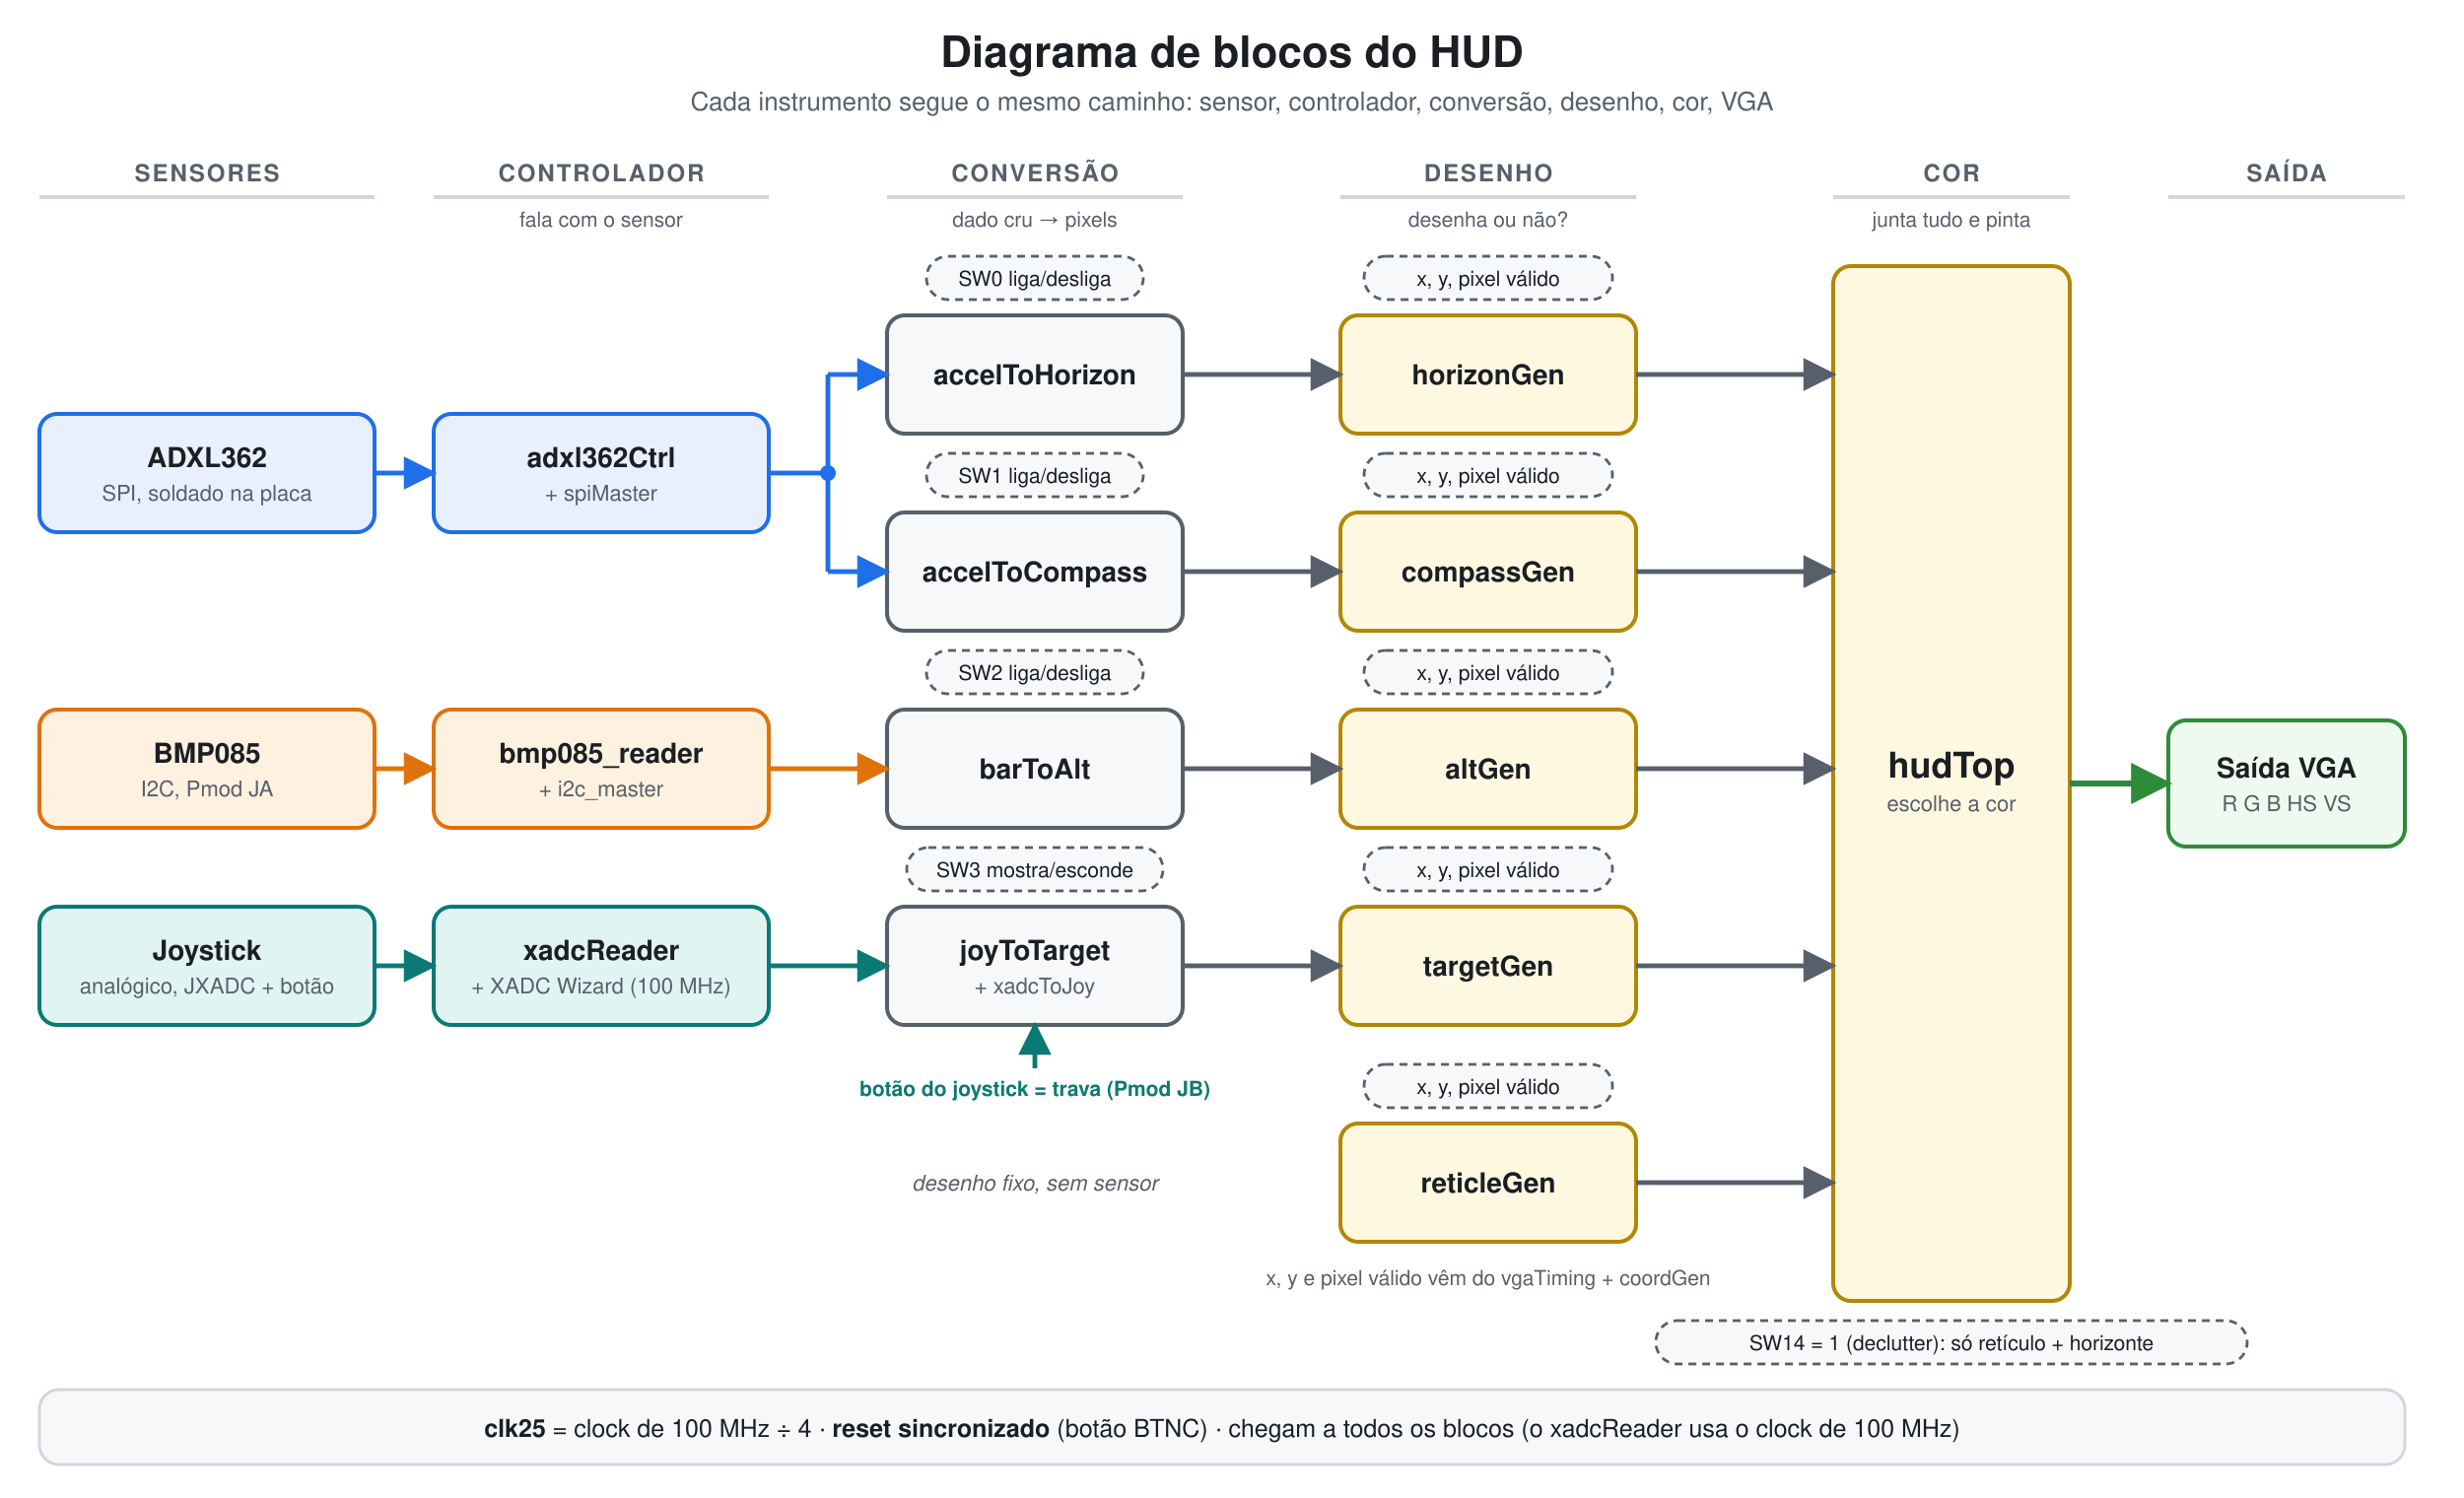
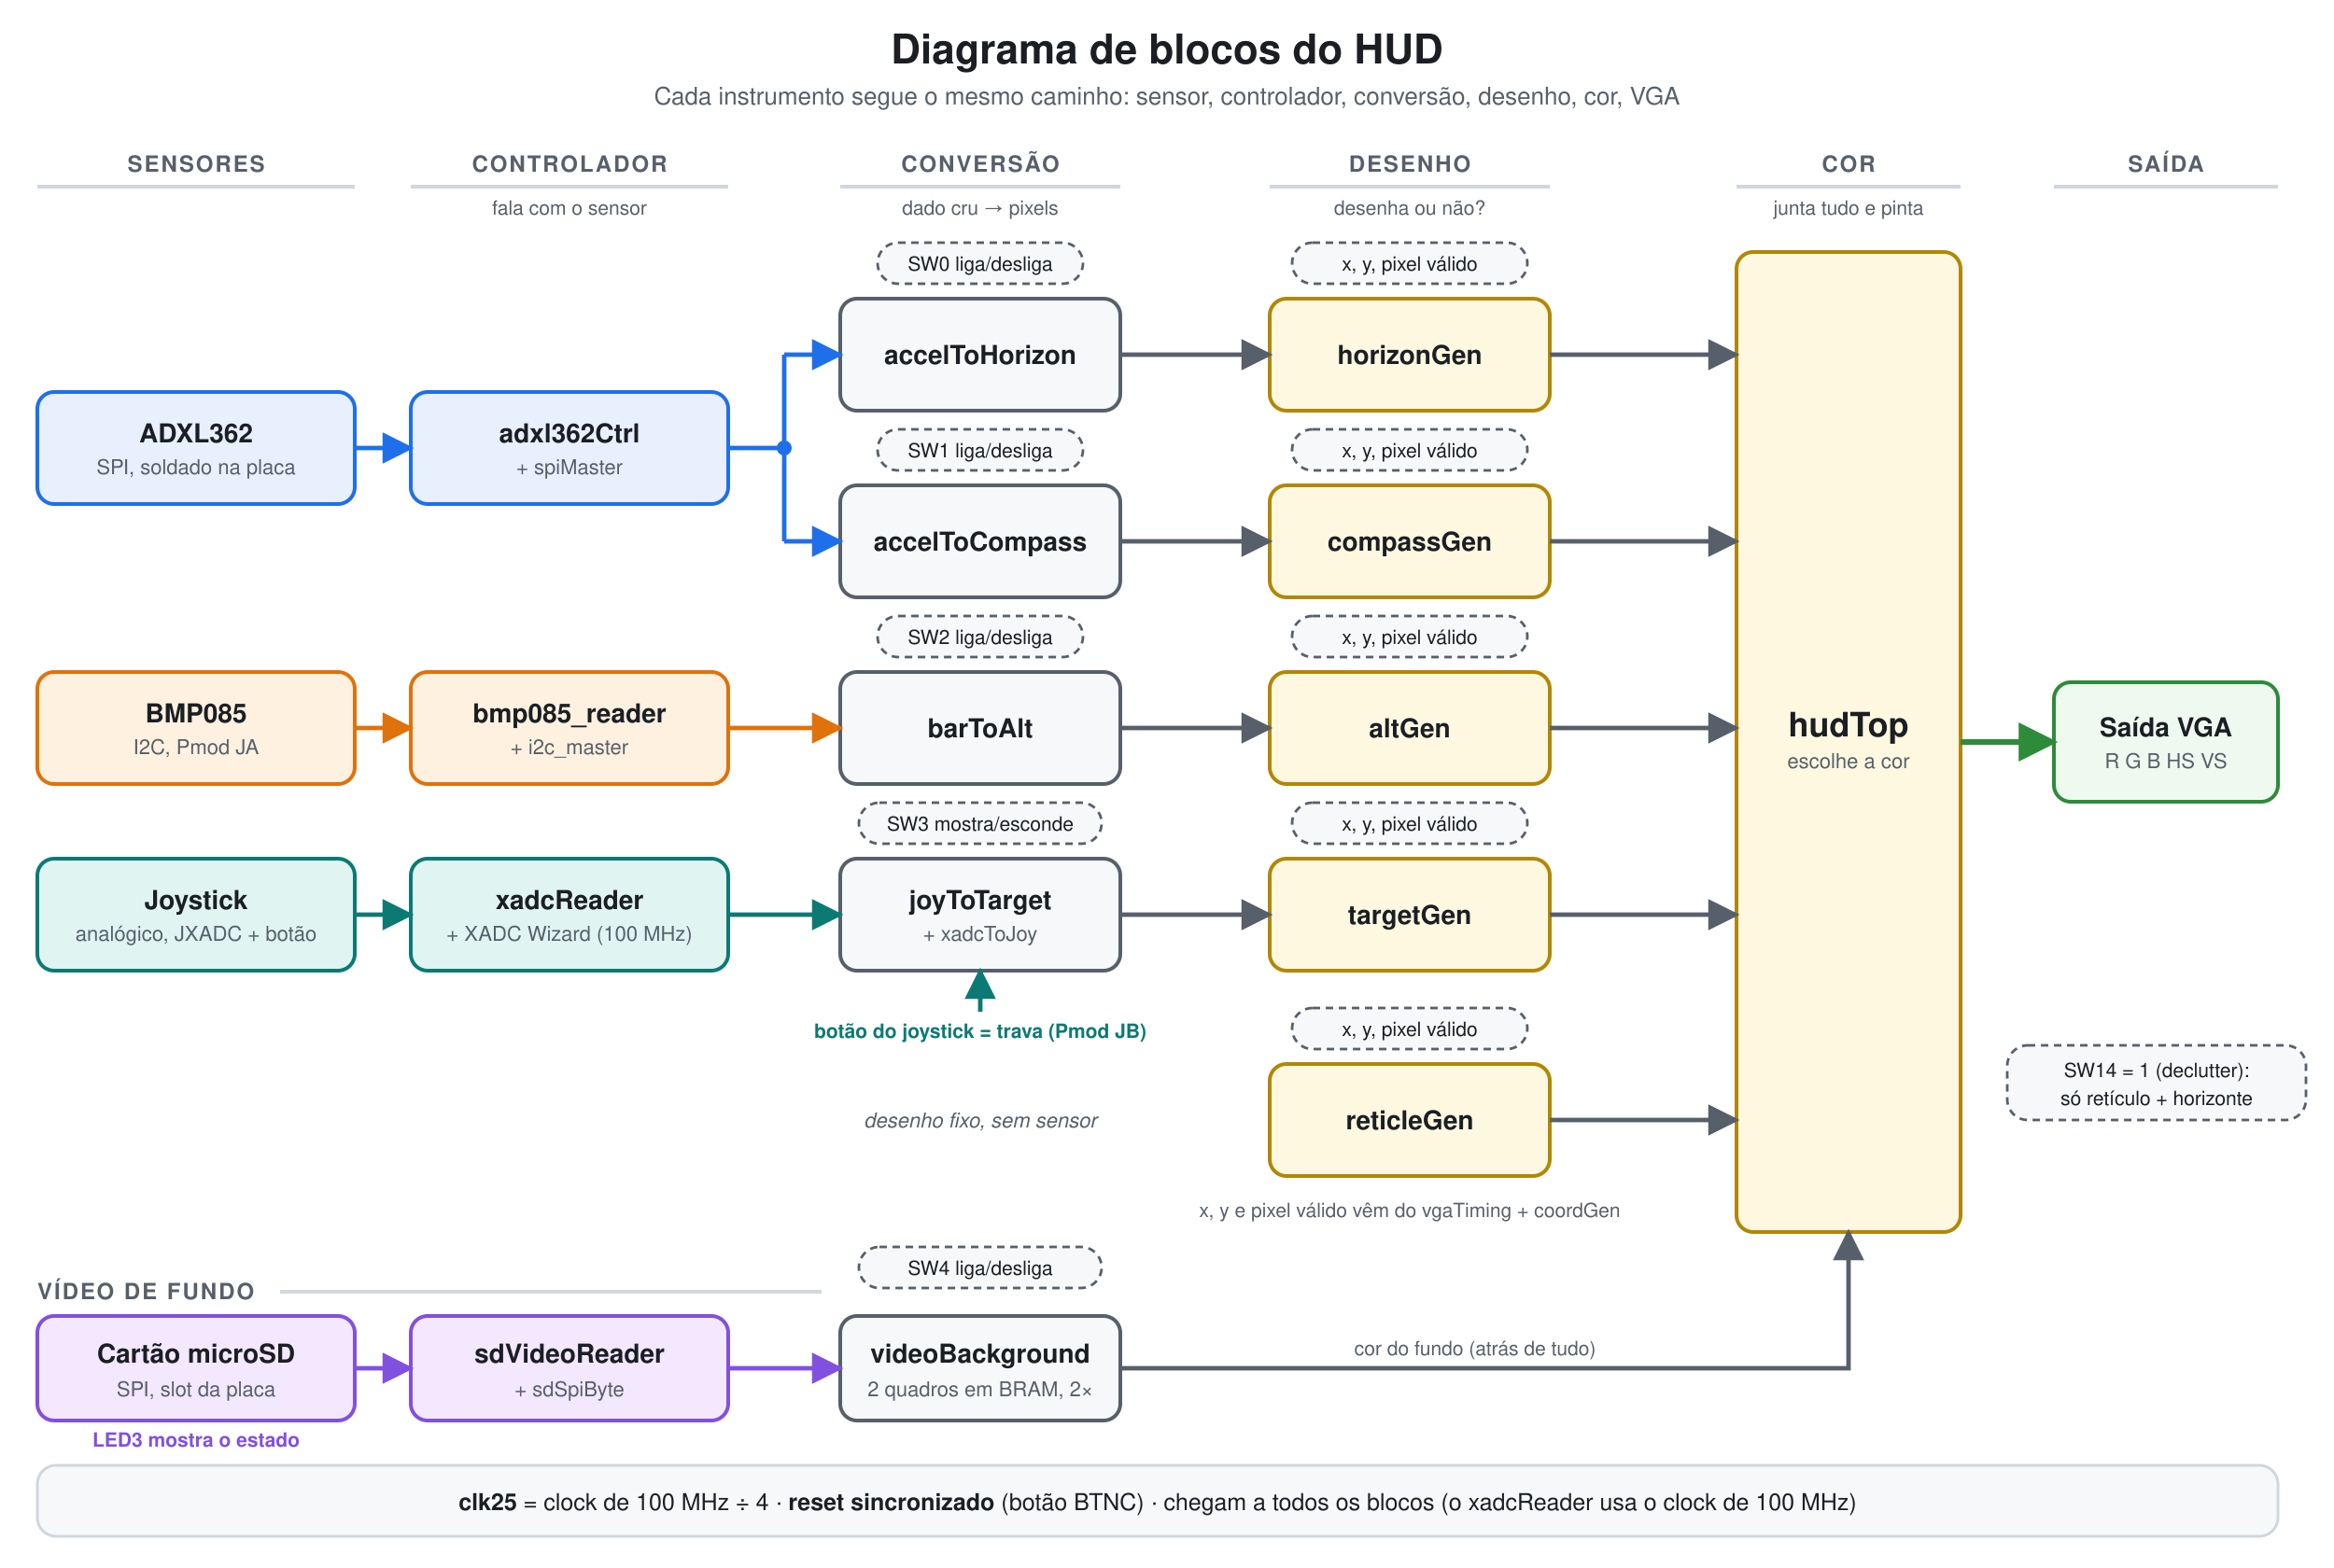
- <svg xmlns="http://www.w3.org/2000/svg" viewBox="0 0 1250 760" width="1250" height="760" font-family="Segoe UI, Helvetica, Arial, sans-serif">
+ <svg xmlns="http://www.w3.org/2000/svg" viewBox="0 0 1250 840" width="1250" height="840" font-family="Segoe UI, Helvetica, Arial, sans-serif">
  <defs>
    <marker id="ar" viewBox="0 0 10 10" refX="9" refY="5" markerWidth="7" markerHeight="7" orient="auto-start-reverse">
      <path d="M0,0 L10,5 L0,10 z" fill="context-stroke" />
    </marker>
  </defs>
-   <rect width="1250" height="760" fill="#ffffff" />
+   <rect width="1250" height="840" fill="#ffffff" />
  <text x="625.0" y="34" text-anchor="middle" font-size="22" font-weight="700" fill="#1b1f24">Diagrama de blocos do HUD</text>
  <text x="625.0" y="56" text-anchor="middle" font-size="13" fill="#57606a">Cada instrumento segue o mesmo caminho: sensor, controlador, conversão, desenho, cor, VGA</text>
  <text x="105.0" y="92" text-anchor="middle" font-size="12" font-weight="700" fill="#57606a" letter-spacing="1">SENSORES</text>
  <line x1="20" y1="100" x2="190" y2="100" stroke="#d0d7de" stroke-width="2" />
  <text x="305.0" y="92" text-anchor="middle" font-size="12" font-weight="700" fill="#57606a" letter-spacing="1">CONTROLADOR</text>
  <line x1="220" y1="100" x2="390" y2="100" stroke="#d0d7de" stroke-width="2" />
  <text x="305.0" y="115" text-anchor="middle" font-size="10.5" fill="#57606a">fala com o sensor</text>
  <text x="525.0" y="92" text-anchor="middle" font-size="12" font-weight="700" fill="#57606a" letter-spacing="1">CONVERSÃO</text>
  <line x1="450" y1="100" x2="600" y2="100" stroke="#d0d7de" stroke-width="2" />
  <text x="525.0" y="115" text-anchor="middle" font-size="10.5" fill="#57606a">dado cru → pixels</text>
  <text x="755.0" y="92" text-anchor="middle" font-size="12" font-weight="700" fill="#57606a" letter-spacing="1">DESENHO</text>
  <line x1="680" y1="100" x2="830" y2="100" stroke="#d0d7de" stroke-width="2" />
  <text x="755.0" y="115" text-anchor="middle" font-size="10.5" fill="#57606a">desenha ou não?</text>
  <text x="990.0" y="92" text-anchor="middle" font-size="12" font-weight="700" fill="#57606a" letter-spacing="1">COR</text>
  <line x1="930" y1="100" x2="1050" y2="100" stroke="#d0d7de" stroke-width="2" />
  <text x="990.0" y="115" text-anchor="middle" font-size="10.5" fill="#57606a">junta tudo e pinta</text>
  <text x="1160.0" y="92" text-anchor="middle" font-size="12" font-weight="700" fill="#57606a" letter-spacing="1">SAÍDA</text>
  <line x1="1100" y1="100" x2="1220" y2="100" stroke="#d0d7de" stroke-width="2" />
  <rect x="20" y="210.0" width="170" height="60" rx="9" fill="#e8f0fe" stroke="#1f6feb" stroke-width="2" />
  <text x="105.0" y="237.0" text-anchor="middle" font-size="14" font-weight="700" fill="#1b1f24">ADXL362</text>
  <text x="105.0" y="254.0" text-anchor="middle" font-size="11" fill="#57606a">SPI, soldado na placa</text>
  <rect x="20" y="360.0" width="170" height="60" rx="9" fill="#fff1e0" stroke="#e0720b" stroke-width="2" />
  <text x="105.0" y="387.0" text-anchor="middle" font-size="14" font-weight="700" fill="#1b1f24">BMP085</text>
  <text x="105.0" y="404.0" text-anchor="middle" font-size="11" fill="#57606a">I2C, Pmod JA</text>
  <rect x="20" y="460.0" width="170" height="60" rx="9" fill="#e0f4f2" stroke="#0b7a75" stroke-width="2" />
  <text x="105.0" y="487.0" text-anchor="middle" font-size="14" font-weight="700" fill="#1b1f24">Joystick</text>
  <text x="105.0" y="504.0" text-anchor="middle" font-size="11" fill="#57606a">analógico, JXADC + botão</text>
  <rect x="220" y="210.0" width="170" height="60" rx="9" fill="#e8f0fe" stroke="#1f6feb" stroke-width="2" />
  <text x="305.0" y="237.0" text-anchor="middle" font-size="14" font-weight="700" fill="#1b1f24">adxl362Ctrl</text>
  <text x="305.0" y="254.0" text-anchor="middle" font-size="11" fill="#57606a">+ spiMaster</text>
  <rect x="220" y="360.0" width="170" height="60" rx="9" fill="#fff1e0" stroke="#e0720b" stroke-width="2" />
  <text x="305.0" y="387.0" text-anchor="middle" font-size="14" font-weight="700" fill="#1b1f24">bmp085_reader</text>
  <text x="305.0" y="404.0" text-anchor="middle" font-size="11" fill="#57606a">+ i2c_master</text>
  <rect x="220" y="460.0" width="170" height="60" rx="9" fill="#e0f4f2" stroke="#0b7a75" stroke-width="2" />
  <text x="305.0" y="487.0" text-anchor="middle" font-size="14" font-weight="700" fill="#1b1f24">xadcReader</text>
  <text x="305.0" y="504.0" text-anchor="middle" font-size="11" fill="#57606a">+ XADC Wizard (100 MHz)</text>
  <path d="M190,240.0 H220" fill="none" stroke="#1f6feb" stroke-width="2.4" marker-end="url(#ar)" />
  <path d="M190,390 H220" fill="none" stroke="#e0720b" stroke-width="2.4" marker-end="url(#ar)" />
  <path d="M190,490 H220" fill="none" stroke="#0b7a75" stroke-width="2.4" marker-end="url(#ar)" />
  <rect x="450" y="160.0" width="150" height="60" rx="9" fill="#f6f8fa" stroke="#57606a" stroke-width="2" />
  <text x="525.0" y="195.0" text-anchor="middle" font-size="14" font-weight="700" fill="#1b1f24">accelToHorizon</text>
  <rect x="450" y="260.0" width="150" height="60" rx="9" fill="#f6f8fa" stroke="#57606a" stroke-width="2" />
  <text x="525.0" y="295.0" text-anchor="middle" font-size="14" font-weight="700" fill="#1b1f24">accelToCompass</text>
  <rect x="450" y="360.0" width="150" height="60" rx="9" fill="#f6f8fa" stroke="#57606a" stroke-width="2" />
  <text x="525.0" y="395.0" text-anchor="middle" font-size="14" font-weight="700" fill="#1b1f24">barToAlt</text>
  <rect x="450" y="460.0" width="150" height="60" rx="9" fill="#f6f8fa" stroke="#57606a" stroke-width="2" />
  <text x="525.0" y="487.0" text-anchor="middle" font-size="14" font-weight="700" fill="#1b1f24">joyToTarget</text>
  <text x="525.0" y="504.0" text-anchor="middle" font-size="11" fill="#57606a">+ xadcToJoy</text>
  <path d="M390,240.0 H420" fill="none" stroke="#1f6feb" stroke-width="2.4" />
  <path d="M420,190 V290" fill="none" stroke="#1f6feb" stroke-width="2.4" />
  <circle cx="420" cy="240.0" r="4" fill="#1f6feb" />
  <path d="M420,190 H450" fill="none" stroke="#1f6feb" stroke-width="2.4" marker-end="url(#ar)" />
  <path d="M420,290 H450" fill="none" stroke="#1f6feb" stroke-width="2.4" marker-end="url(#ar)" />
  <path d="M390,390 H450" fill="none" stroke="#e0720b" stroke-width="2.4" marker-end="url(#ar)" />
  <path d="M390,490 H450" fill="none" stroke="#0b7a75" stroke-width="2.4" marker-end="url(#ar)" />
  <text x="525" y="604" text-anchor="middle" font-size="11" fill="#57606a" font-style="italic">desenho fixo, sem sensor</text>
  <rect x="470.0" y="130.0" width="110" height="22" rx="11" fill="#f6f8fa" stroke="#57606a" stroke-width="1.4" stroke-dasharray="4 3" />
  <text x="525" y="145.0" text-anchor="middle" font-size="10.5" fill="#1b1f24">SW0 liga/desliga</text>
  <rect x="470.0" y="230.0" width="110" height="22" rx="11" fill="#f6f8fa" stroke="#57606a" stroke-width="1.4" stroke-dasharray="4 3" />
  <text x="525" y="245.0" text-anchor="middle" font-size="10.5" fill="#1b1f24">SW1 liga/desliga</text>
  <rect x="470.0" y="330.0" width="110" height="22" rx="11" fill="#f6f8fa" stroke="#57606a" stroke-width="1.4" stroke-dasharray="4 3" />
  <text x="525" y="345.0" text-anchor="middle" font-size="10.5" fill="#1b1f24">SW2 liga/desliga</text>
  <rect x="460.0" y="430.0" width="130" height="22" rx="11" fill="#f6f8fa" stroke="#57606a" stroke-width="1.4" stroke-dasharray="4 3" />
  <text x="525" y="445.0" text-anchor="middle" font-size="10.5" fill="#1b1f24">SW3 mostra/esconde</text>
  <path d="M525,542 V520.0" fill="none" stroke="#0b7a75" stroke-width="2.4" marker-end="url(#ar)" />
  <text x="525" y="556" text-anchor="middle" font-size="10.5" fill="#0b7a75" font-weight="700">botão do joystick = trava (Pmod JB)</text>
  <rect x="680" y="160.0" width="150" height="60" rx="9" fill="#fff8e1" stroke="#b28704" stroke-width="2" />
  <text x="755.0" y="195.0" text-anchor="middle" font-size="14" font-weight="700" fill="#1b1f24">horizonGen</text>
  <rect x="692.0" y="130.0" width="126" height="22" rx="11" fill="#f6f8fa" stroke="#57606a" stroke-width="1.4" stroke-dasharray="4 3" />
  <text x="755" y="145.0" text-anchor="middle" font-size="10.5" fill="#1b1f24">x, y, pixel válido</text>
  <rect x="680" y="260.0" width="150" height="60" rx="9" fill="#fff8e1" stroke="#b28704" stroke-width="2" />
  <text x="755.0" y="295.0" text-anchor="middle" font-size="14" font-weight="700" fill="#1b1f24">compassGen</text>
  <rect x="692.0" y="230.0" width="126" height="22" rx="11" fill="#f6f8fa" stroke="#57606a" stroke-width="1.4" stroke-dasharray="4 3" />
  <text x="755" y="245.0" text-anchor="middle" font-size="10.5" fill="#1b1f24">x, y, pixel válido</text>
  <rect x="680" y="360.0" width="150" height="60" rx="9" fill="#fff8e1" stroke="#b28704" stroke-width="2" />
  <text x="755.0" y="395.0" text-anchor="middle" font-size="14" font-weight="700" fill="#1b1f24">altGen</text>
  <rect x="692.0" y="330.0" width="126" height="22" rx="11" fill="#f6f8fa" stroke="#57606a" stroke-width="1.4" stroke-dasharray="4 3" />
  <text x="755" y="345.0" text-anchor="middle" font-size="10.5" fill="#1b1f24">x, y, pixel válido</text>
  <rect x="680" y="460.0" width="150" height="60" rx="9" fill="#fff8e1" stroke="#b28704" stroke-width="2" />
  <text x="755.0" y="495.0" text-anchor="middle" font-size="14" font-weight="700" fill="#1b1f24">targetGen</text>
  <rect x="692.0" y="430.0" width="126" height="22" rx="11" fill="#f6f8fa" stroke="#57606a" stroke-width="1.4" stroke-dasharray="4 3" />
  <text x="755" y="445.0" text-anchor="middle" font-size="10.5" fill="#1b1f24">x, y, pixel válido</text>
  <rect x="680" y="570.0" width="150" height="60" rx="9" fill="#fff8e1" stroke="#b28704" stroke-width="2" />
  <text x="755.0" y="605.0" text-anchor="middle" font-size="14" font-weight="700" fill="#1b1f24">reticleGen</text>
  <rect x="692.0" y="540.0" width="126" height="22" rx="11" fill="#f6f8fa" stroke="#57606a" stroke-width="1.4" stroke-dasharray="4 3" />
  <text x="755" y="555.0" text-anchor="middle" font-size="10.5" fill="#1b1f24">x, y, pixel válido</text>
  <path d="M600,190 H680" fill="none" stroke="#57606a" stroke-width="2.4" marker-end="url(#ar)" />
  <path d="M600,290 H680" fill="none" stroke="#57606a" stroke-width="2.4" marker-end="url(#ar)" />
  <path d="M600,390 H680" fill="none" stroke="#57606a" stroke-width="2.4" marker-end="url(#ar)" />
  <path d="M600,490 H680" fill="none" stroke="#57606a" stroke-width="2.4" marker-end="url(#ar)" />
  <rect x="930" y="135" width="120" height="525" rx="9" fill="#fff8e1" stroke="#b28704" stroke-width="2" />
  <text x="990.0" y="394.5" text-anchor="middle" font-size="18" font-weight="700" fill="#1b1f24">hudTop</text>
  <text x="990.0" y="411.5" text-anchor="middle" font-size="11" fill="#57606a">escolhe a cor</text>
  <path d="M830,190 H930" fill="none" stroke="#57606a" stroke-width="2.4" marker-end="url(#ar)" />
  <path d="M830,290 H930" fill="none" stroke="#57606a" stroke-width="2.4" marker-end="url(#ar)" />
  <path d="M830,390 H930" fill="none" stroke="#57606a" stroke-width="2.4" marker-end="url(#ar)" />
  <path d="M830,490 H930" fill="none" stroke="#57606a" stroke-width="2.4" marker-end="url(#ar)" />
  <path d="M830,600 H930" fill="none" stroke="#57606a" stroke-width="2.4" marker-end="url(#ar)" />
-   <rect x="840.0" y="670" width="300" height="22" rx="11" fill="#f6f8fa" stroke="#57606a" stroke-width="1.4" stroke-dasharray="4 3" />
-   <text x="990" y="685" text-anchor="middle" font-size="10.5" fill="#1b1f24">SW14 = 1 (declutter): só retículo + horizonte</text>
+   <rect x="1075" y="560" width="160" height="40" rx="11" fill="#f6f8fa" stroke="#57606a" stroke-width="1.4" stroke-dasharray="4 3" />
+   <text x="1155" y="577" text-anchor="middle" font-size="10.5" fill="#1b1f24">SW14 = 1 (declutter):</text>
+   <text x="1155" y="592" text-anchor="middle" font-size="10.5" fill="#1b1f24">só retículo + horizonte</text>
  <rect x="1100" y="365.5" width="120" height="64" rx="9" fill="#eef9ef" stroke="#2e8b3a" stroke-width="2" />
  <text x="1160.0" y="394.5" text-anchor="middle" font-size="14" font-weight="700" fill="#1b1f24">Saída VGA</text>
  <text x="1160.0" y="411.5" text-anchor="middle" font-size="11" fill="#57606a">R G B HS VS</text>
  <path d="M1050,397.5 H1100" fill="none" stroke="#2e8b3a" stroke-width="3" marker-end="url(#ar)" />
  <text x="755" y="652.0" text-anchor="middle" font-size="10.5" fill="#57606a">x, y e pixel válido vêm do vgaTiming + coordGen</text>
-   <rect x="20" y="705" width="1200" height="38" rx="10" fill="#f6f8fa" stroke="#d0d7de" stroke-width="1.5" />
-   <text x="620" y="729" text-anchor="middle" font-size="12.5" fill="#1b1f24">
+   <text x="20" y="696" font-size="12" font-weight="700" fill="#57606a" letter-spacing="1">VÍDEO DE FUNDO</text>
+   <line x1="150" y1="692" x2="440" y2="692" stroke="#d0d7de" stroke-width="2" />
+   <rect x="20" y="705" width="170" height="56" rx="9" fill="#f3e8ff" stroke="#8250df" stroke-width="2" />
+   <text x="105" y="730" text-anchor="middle" font-size="14" font-weight="700" fill="#1b1f24">Cartão microSD</text>
+   <text x="105" y="748" text-anchor="middle" font-size="11" fill="#57606a">SPI, slot da placa</text>
+   <rect x="220" y="705" width="170" height="56" rx="9" fill="#f3e8ff" stroke="#8250df" stroke-width="2" />
+   <text x="305" y="730" text-anchor="middle" font-size="14" font-weight="700" fill="#1b1f24">sdVideoReader</text>
+   <text x="305" y="748" text-anchor="middle" font-size="11" fill="#57606a">+ sdSpiByte</text>
+   <rect x="450" y="705" width="150" height="56" rx="9" fill="#f6f8fa" stroke="#57606a" stroke-width="2" />
+   <text x="525" y="730" text-anchor="middle" font-size="14" font-weight="700" fill="#1b1f24">videoBackground</text>
+   <text x="525" y="748" text-anchor="middle" font-size="11" fill="#57606a">2 quadros em BRAM, 2×</text>
+   <rect x="460" y="668" width="130" height="22" rx="11" fill="#f6f8fa" stroke="#57606a" stroke-width="1.4" stroke-dasharray="4 3" />
+   <text x="525" y="683" text-anchor="middle" font-size="10.5" fill="#1b1f24">SW4 liga/desliga</text>
+   <path d="M190,733 H220" fill="none" stroke="#8250df" stroke-width="2.4" marker-end="url(#ar)" />
+   <path d="M390,733 H450" fill="none" stroke="#8250df" stroke-width="2.4" marker-end="url(#ar)" />
+   <path d="M600,733 H990 V660" fill="none" stroke="#57606a" stroke-width="2.4" marker-end="url(#ar)" />
+   <text x="790" y="726" text-anchor="middle" font-size="10.5" fill="#57606a">cor do fundo (atrás de tudo)</text>
+   <text x="105" y="775" text-anchor="middle" font-size="10.5" fill="#8250df" font-weight="700">LED3 mostra o estado</text>
+   <rect x="20" y="785" width="1200" height="38" rx="10" fill="#f6f8fa" stroke="#d0d7de" stroke-width="1.5" />
+   <text x="620" y="809" text-anchor="middle" font-size="12.5" fill="#1b1f24">
    <tspan font-weight="700">clk25</tspan> = clock de 100 MHz ÷ 4  ·  <tspan font-weight="700">reset sincronizado</tspan> (botão BTNC)  ·  chegam a todos os blocos (o xadcReader usa o clock de 100 MHz)</text>
</svg>
